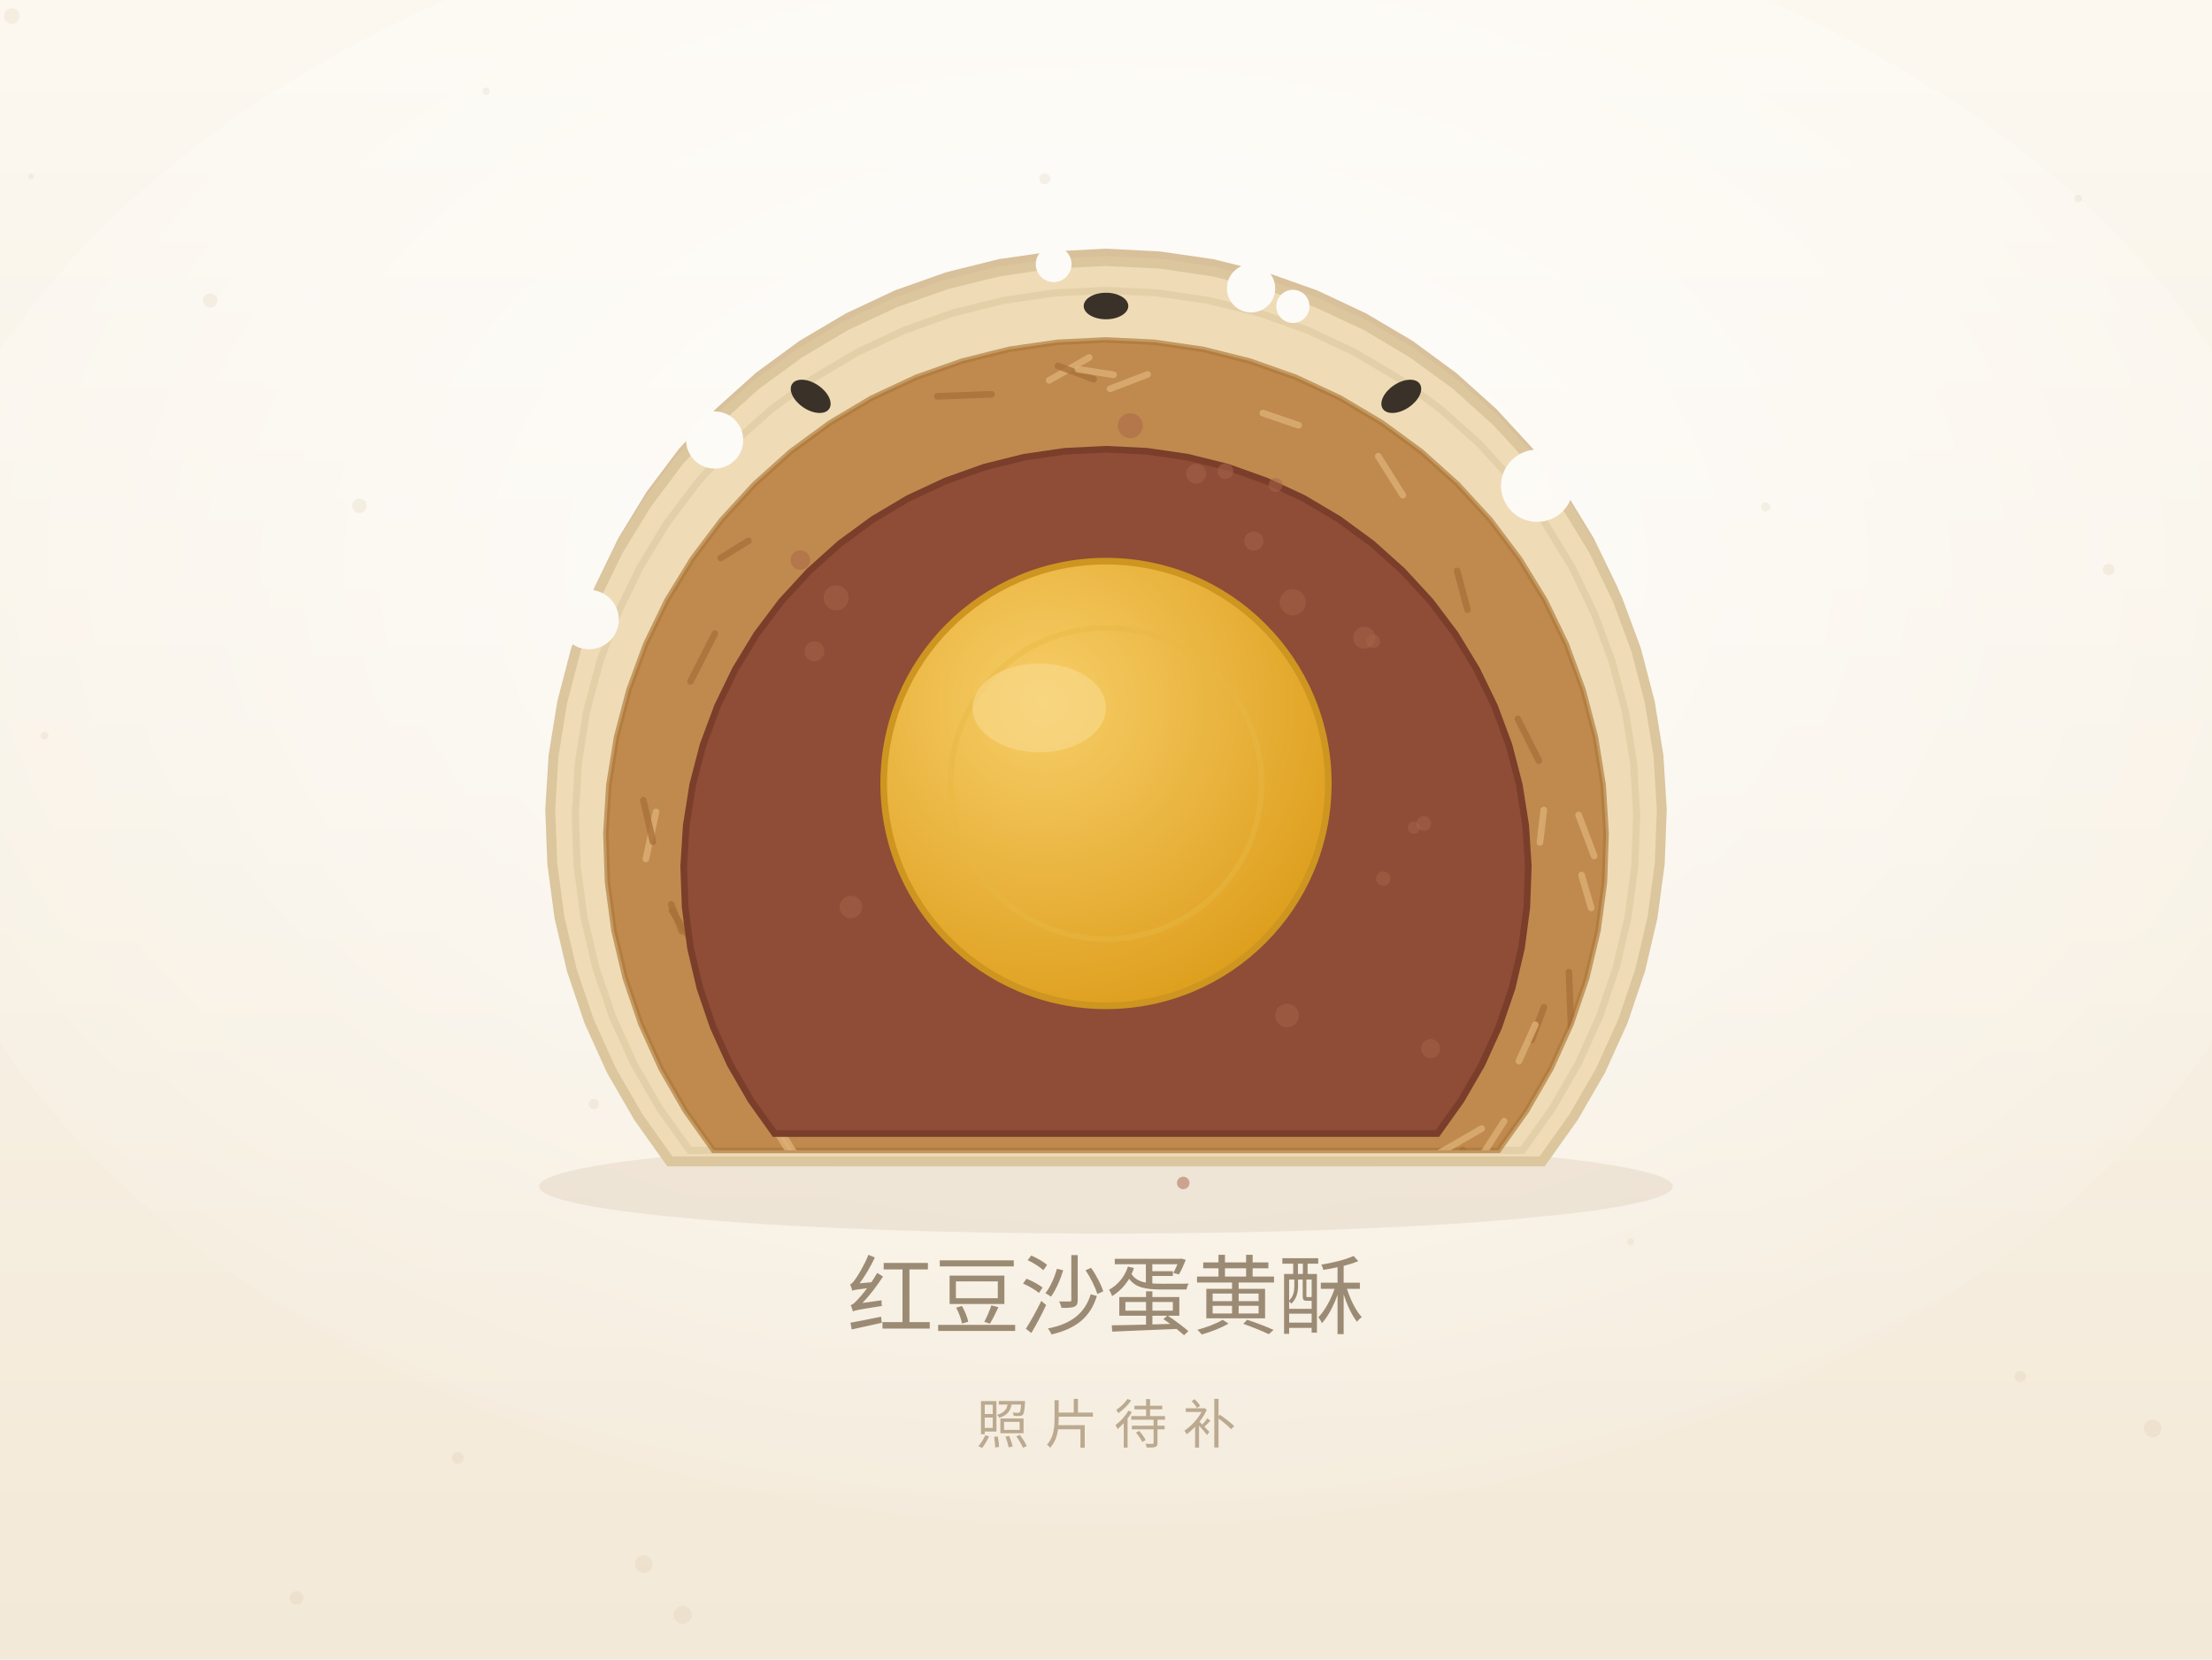
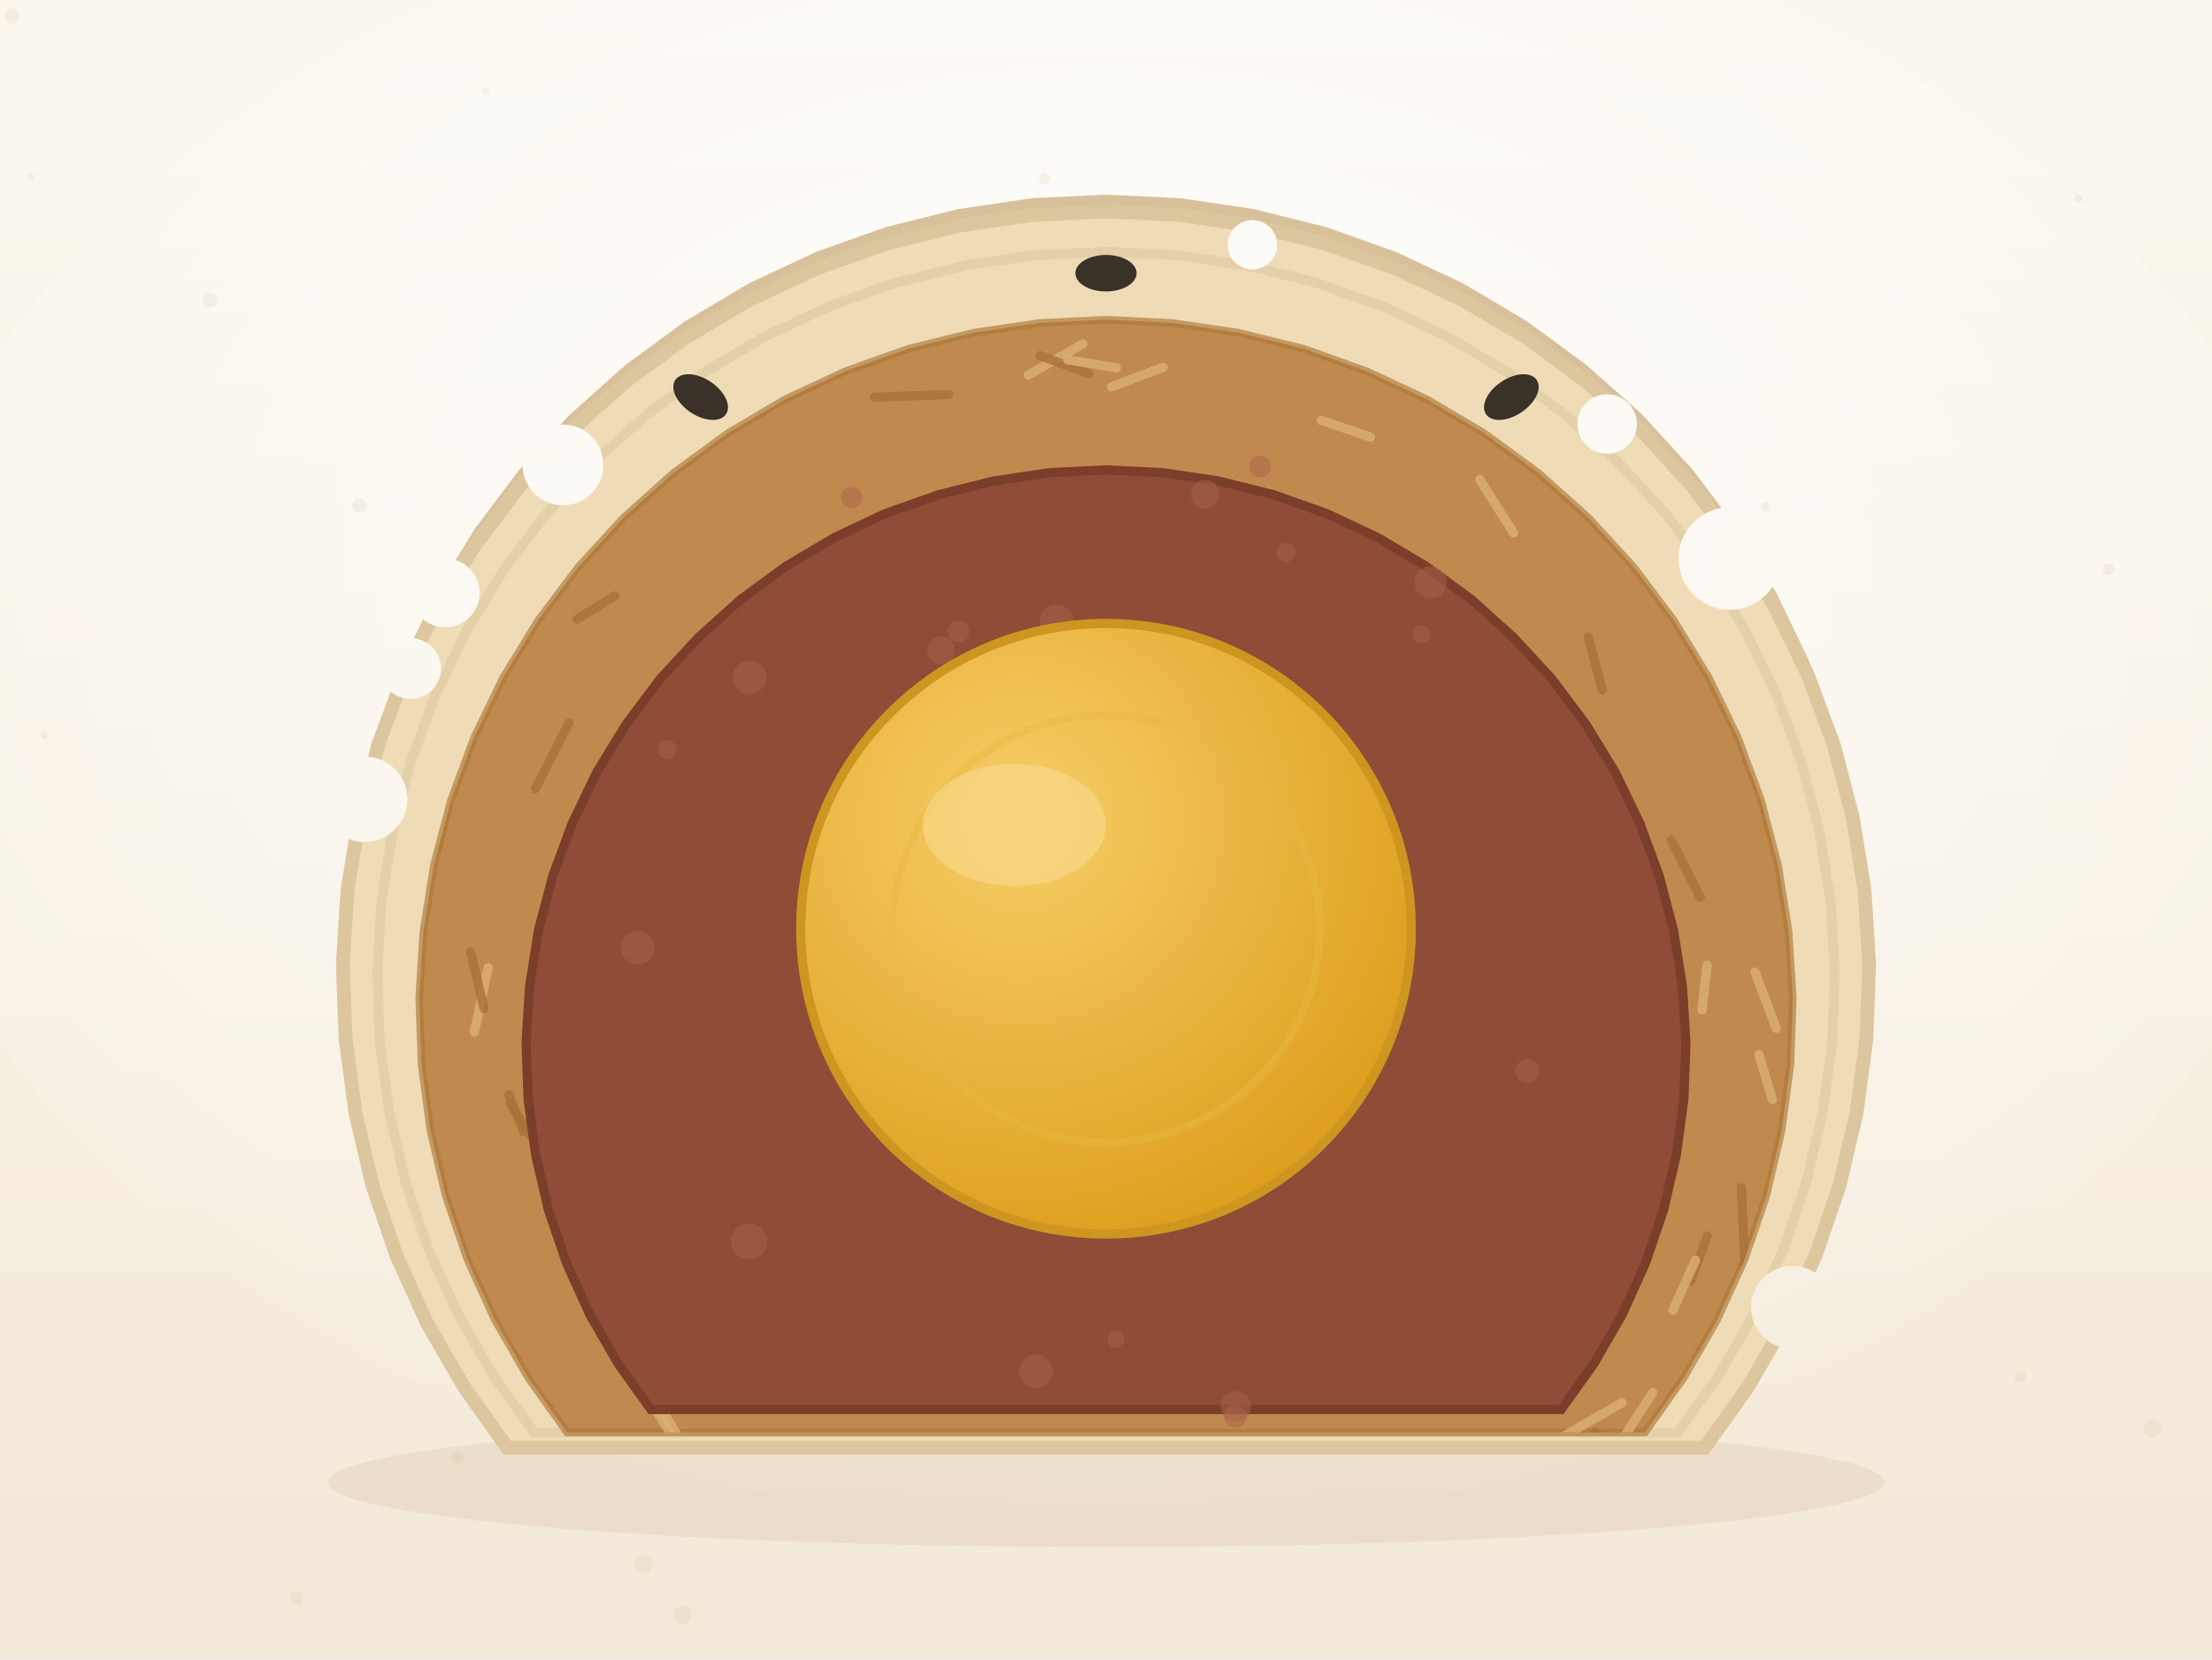
<svg xmlns="http://www.w3.org/2000/svg" viewBox="0 0 1200 900" width="1200" height="900" role="img" aria-label="红豆沙蛋黄酥">
  <defs>
    <linearGradient id="bg" x1="0" y1="0" x2="0" y2="1">
      <stop offset="0" stop-color="#FCF8F0" />
      <stop offset="1" stop-color="#F3E9D8" />
    </linearGradient>
    <radialGradient id="glow" cx="50%" cy="42%" r="62%">
      <stop offset="0" stop-color="#FFFFFF" stop-opacity="0.85" />
      <stop offset="1" stop-color="#FFFFFF" stop-opacity="0" />
    </radialGradient>
    <radialGradient id="yolk" cx="36%" cy="32%" r="72%">
      <stop offset="0" stop-color="#F7CE68" />
      <stop offset="1" stop-color="#DE9F1E" />
    </radialGradient>
    <radialGradient id="wash" cx="40%" cy="34%" r="70%">
      <stop offset="0" stop-color="#E9BE84" stop-opacity="0.95" />
      <stop offset="1" stop-color="#D9A75E" stop-opacity="0.75" />
    </radialGradient>
  </defs>
  <rect width="1200" height="900" fill="url(#bg)" />
  <ellipse cx="600" cy="378" rx="660" ry="450" fill="url(#glow)" />
  <circle cx="1127.4" cy="107.7" r="2.1" fill="#C9B48F" opacity="0.16" />
  <circle cx="349.2" cy="848.4" r="4.8" fill="#C9B48F" opacity="0.16" />
  <circle cx="501.6" cy="312" r="4.3" fill="#C9B48F" opacity="0.16" />
  <circle cx="884.6" cy="673.6" r="1.9" fill="#C9B48F" opacity="0.16" />
  <circle cx="798.2" cy="508" r="2.6" fill="#C9B48F" opacity="0.16" />
  <circle cx="742.2" cy="190.4" r="4.3" fill="#C9B48F" opacity="0.16" />
  <circle cx="16.9" cy="95.7" r="1.6" fill="#C9B48F" opacity="0.16" />
  <circle cx="322.1" cy="598.9" r="2.8" fill="#C9B48F" opacity="0.16" />
  <circle cx="957.8" cy="275" r="2.5" fill="#C9B48F" opacity="0.16" />
  <circle cx="24.2" cy="399" r="2.1" fill="#C9B48F" opacity="0.16" />
  <circle cx="421" cy="446" r="3" fill="#C9B48F" opacity="0.16" />
  <circle cx="248.4" cy="790.9" r="3.2" fill="#C9B48F" opacity="0.16" />
  <circle cx="6.4" cy="8.7" r="4.2" fill="#C9B48F" opacity="0.16" />
  <circle cx="195" cy="274.4" r="3.9" fill="#C9B48F" opacity="0.16" />
  <circle cx="114" cy="163" r="3.9" fill="#C9B48F" opacity="0.16" />
  <circle cx="263.7" cy="49.5" r="2" fill="#C9B48F" opacity="0.16" />
  <circle cx="1143.9" cy="309" r="3.1" fill="#C9B48F" opacity="0.16" />
  <circle cx="854.7" cy="416.4" r="1.9" fill="#C9B48F" opacity="0.16" />
  <circle cx="1096" cy="746.7" r="3.1" fill="#C9B48F" opacity="0.16" />
  <circle cx="1167.8" cy="774.9" r="4.8" fill="#C9B48F" opacity="0.16" />
  <circle cx="370.3" cy="876" r="4.9" fill="#C9B48F" opacity="0.16" />
  <circle cx="403.2" cy="525" r="5" fill="#C9B48F" opacity="0.16" />
  <circle cx="566.8" cy="97" r="3" fill="#C9B48F" opacity="0.16" />
  <circle cx="160.9" cy="866.8" r="3.7" fill="#C9B48F" opacity="0.16" />
  <circle cx="885.5" cy="509.6" r="1.7" fill="#C9B48F" opacity="0.16" />
  <circle cx="840.7" cy="300.3" r="1.9" fill="#C9B48F" opacity="0.16" />
  <g>
    <g>
      <defs>
-         <mask id="nib-600-630-302" maskUnits="userSpaceOnUse" x="177.9" y="-3.1" width="844.2" height="844.2">
-           <rect x="177.9" y="-3.1" width="844.2" height="844.2" fill="#fff" />
-           <circle cx="319.6" cy="336.1" r="16.1" fill="#000" />
-           <circle cx="387.7" cy="238.7" r="15.5" fill="#000" />
-           <circle cx="385.3" cy="235.7" r="12.6" fill="#000" />
-           <circle cx="678.7" cy="156.4" r="13.1" fill="#000" />
-           <circle cx="701.4" cy="166.2" r="9" fill="#000" />
-           <circle cx="833.9" cy="263.5" r="19.6" fill="#000" />
-           <circle cx="571.6" cy="143.3" r="9.7" fill="#000" />
-           <circle cx="319.8" cy="337.6" r="12.3" fill="#000" />
+         <mask id="nib-600-785-414" maskUnits="userSpaceOnUse" x="20.4" y="-84.1" width="1159.2" height="1159.2">
+           <rect x="20.4" y="-84.1" width="1159.2" height="1159.2" fill="#fff" />
+           <circle cx="241.5" cy="321.6" r="18.7" fill="#000" />
+           <circle cx="679.4" cy="132.8" r="13.4" fill="#000" />
+           <circle cx="972.4" cy="709.2" r="22.5" fill="#000" />
+           <circle cx="222.7" cy="362.6" r="16.5" fill="#000" />
+           <circle cx="305.4" cy="252.2" r="21.9" fill="#000" />
+           <circle cx="938.4" cy="303" r="27.8" fill="#000" />
+           <circle cx="197.8" cy="433.6" r="23.2" fill="#000" />
+           <circle cx="871.9" cy="230" r="16.1" fill="#000" />
        </mask>
      </defs>
-       <ellipse cx="600" cy="643.6" rx="307.5" ry="25.6" fill="#B79B73" opacity="0.16" />
-       <g mask="url(#nib-600-630-302)">
-         <path d="M 363.4 623.4 L 346.4 599.5 L 331.7 574.1 L 319.6 547.3 L 310.2 519.5 L 303.5 491 L 299.6 461.9 L 298.5 432.6 L 300.3 403.3 L 305 374.3 L 312.4 345.9 L 322.6 318.4 L 335.4 292 L 350.7 266.9 L 368.3 243.5 L 388.2 221.9 L 410 202.3 L 433.7 184.9 L 458.9 170 L 485.5 157.5 L 513.2 147.7 L 541.7 140.6 L 570.7 136.4 L 600 134.9 L 629.3 136.4 L 658.3 140.6 L 686.8 147.7 L 714.5 157.5 L 741.1 170 L 766.3 184.9 L 790 202.3 L 811.8 221.9 L 831.7 243.5 L 849.3 266.9 L 864.6 292 L 877.4 318.4 L 887.6 345.9 L 895 374.3 L 899.7 403.3 L 901.5 432.6 L 900.4 461.9 L 896.5 491 L 889.8 519.5 L 880.4 547.3 L 868.3 574.1 L 853.6 599.5 L 836.6 623.4 Z" fill="#D8C09A" />
-         <path d="M 363.4 630 L 346.4 606.1 L 331.7 580.7 L 319.6 554 L 310.2 526.2 L 303.5 497.6 L 299.6 468.5 L 298.5 439.2 L 300.3 409.9 L 305 380.9 L 312.4 352.5 L 322.6 325 L 335.4 298.6 L 350.7 273.6 L 368.3 250.1 L 388.2 228.5 L 410 208.9 L 433.7 191.6 L 458.9 176.6 L 485.5 164.2 L 513.2 154.3 L 541.7 147.3 L 570.7 143 L 600 141.6 L 629.3 143 L 658.3 147.3 L 686.8 154.3 L 714.5 164.2 L 741.1 176.6 L 766.3 191.6 L 790 208.9 L 811.8 228.5 L 831.7 250.1 L 849.3 273.6 L 864.6 298.6 L 877.4 325 L 887.6 352.5 L 895 380.9 L 899.7 409.9 L 901.5 439.2 L 900.4 468.5 L 896.5 497.6 L 889.8 526.2 L 880.4 554 L 868.3 580.7 L 853.6 606.1 L 836.6 630 Z" fill="#EFDCB6" stroke="#DCC69E" stroke-width="5.4" />
-         <path d="M 374.1 624 L 357.8 601.2 L 343.8 576.9 L 332.2 551.3 L 323.2 524.8 L 316.8 497.5 L 313.1 469.8 L 312.1 441.8 L 313.8 413.8 L 318.2 386.1 L 325.4 359 L 335.1 332.7 L 347.3 307.5 L 361.9 283.6 L 378.8 261.2 L 397.7 240.5 L 418.6 221.9 L 441.2 205.3 L 465.3 191 L 490.7 179.1 L 517.1 169.7 L 544.3 163 L 572 158.9 L 600 157.5 L 628 158.9 L 655.7 163 L 682.9 169.7 L 709.3 179.1 L 734.7 191 L 758.8 205.3 L 781.4 221.9 L 802.3 240.5 L 821.2 261.2 L 838.1 283.6 L 852.7 307.5 L 864.9 332.7 L 874.6 359 L 881.8 386.1 L 886.2 413.8 L 887.9 441.8 L 886.9 469.8 L 883.2 497.5 L 876.8 524.8 L 867.8 551.3 L 856.2 576.9 L 842.2 601.2 L 825.9 624 Z" fill="none" stroke="#E4D0A8" stroke-width="3.9" />
-         <clipPath id="floss-600-630-302">
-           <path d="M 387.1 624 L 371.8 602.5 L 358.6 579.6 L 347.7 555.5 L 339.2 530.5 L 333.1 504.8 L 329.6 478.6 L 328.7 452.2 L 330.3 425.9 L 334.5 399.8 L 341.2 374.3 L 350.3 349.5 L 361.8 325.7 L 375.6 303.2 L 391.5 282.1 L 409.4 262.6 L 429 245 L 450.3 229.4 L 473 215.9 L 497 204.7 L 521.9 195.9 L 547.5 189.5 L 573.6 185.7 L 600 184.4 L 626.4 185.7 L 652.5 189.5 L 678.1 195.9 L 703 204.7 L 727 215.9 L 749.7 229.4 L 771 245 L 790.6 262.6 L 808.5 282.1 L 824.4 303.2 L 838.2 325.7 L 849.7 349.5 L 858.8 374.3 L 865.5 399.8 L 869.7 425.9 L 871.3 452.2 L 870.4 478.6 L 866.9 504.8 L 860.8 530.5 L 852.3 555.5 L 841.4 579.6 L 828.2 602.5 L 812.9 624 Z" />
+       <ellipse cx="600" cy="804" rx="422.3" ry="35.2" fill="#B79B73" opacity="0.16" />
+       <g mask="url(#nib-600-785-414)">
+         <path d="M 275.2 776.2 L 251.8 743.4 L 231.6 708.5 L 215 671.8 L 202 633.7 L 192.8 594.4 L 187.5 554.5 L 186 514.2 L 188.5 474 L 194.9 434.2 L 205.1 395.2 L 219.1 357.4 L 236.6 321.2 L 257.6 286.8 L 281.9 254.6 L 309.1 224.9 L 339.2 198.1 L 371.7 174.2 L 406.3 153.7 L 442.8 136.6 L 480.8 123.1 L 519.9 113.4 L 559.8 107.5 L 600 105.6 L 640.2 107.5 L 680.1 113.4 L 719.2 123.1 L 757.2 136.6 L 793.7 153.7 L 828.3 174.2 L 860.8 198.1 L 890.9 224.9 L 918.1 254.6 L 942.4 286.8 L 963.4 321.2 L 980.9 357.4 L 994.9 395.2 L 1005.1 434.2 L 1011.5 474 L 1014 514.2 L 1012.5 554.5 L 1007.2 594.4 L 998 633.7 L 985 671.8 L 968.4 708.5 L 948.2 743.4 L 924.8 776.2 Z" fill="#D8C09A" />
+         <path d="M 275.2 785.3 L 251.8 752.5 L 231.6 717.6 L 215 680.9 L 202 642.8 L 192.8 603.5 L 187.5 563.6 L 186 523.3 L 188.5 483.1 L 194.9 443.3 L 205.1 404.4 L 219.1 366.5 L 236.6 330.3 L 257.6 295.9 L 281.9 263.7 L 309.1 234 L 339.2 207.2 L 371.7 183.3 L 406.3 162.8 L 442.8 145.7 L 480.8 132.2 L 519.9 122.5 L 559.8 116.6 L 600 114.7 L 640.2 116.6 L 680.1 122.5 L 719.2 132.2 L 757.2 145.7 L 793.7 162.8 L 828.3 183.3 L 860.8 207.2 L 890.9 234 L 918.1 263.7 L 942.4 295.9 L 963.4 330.3 L 980.9 366.5 L 994.9 404.4 L 1005.1 443.3 L 1011.5 483.1 L 1014 523.3 L 1012.5 563.6 L 1007.2 603.5 L 998 642.8 L 985 680.9 L 968.4 717.6 L 948.2 752.5 L 924.8 785.3 Z" fill="#EFDCB6" stroke="#DCC69E" stroke-width="7.5" />
+         <path d="M 289.8 777.1 L 267.4 745.7 L 248.2 712.4 L 232.3 677.3 L 219.9 640.9 L 211.2 603.4 L 206 565.3 L 204.7 526.8 L 207 488.4 L 213.1 450.4 L 222.9 413.2 L 236.2 377.1 L 253 342.5 L 273 309.6 L 296.2 278.9 L 322.2 250.6 L 350.9 224.9 L 381.9 202.1 L 415 182.5 L 449.9 166.2 L 486.1 153.3 L 523.5 144 L 561.6 138.4 L 600 136.6 L 638.4 138.4 L 676.5 144 L 713.9 153.3 L 750.1 166.2 L 785 182.5 L 818.1 202.1 L 849.1 224.9 L 877.8 250.6 L 903.8 278.9 L 927 309.6 L 947 342.5 L 963.8 377.1 L 977.1 413.2 L 986.9 450.4 L 993 488.4 L 995.3 526.8 L 994 565.3 L 988.8 603.4 L 980.1 640.9 L 967.7 677.3 L 951.8 712.4 L 932.6 745.7 L 910.2 777.1 Z" fill="none" stroke="#E4D0A8" stroke-width="5.4" />
+         <clipPath id="floss-600-785-414">
+           <path d="M 307.7 777.1 L 286.6 747.5 L 268.5 716.1 L 253.5 683.1 L 241.8 648.8 L 233.5 613.4 L 228.7 577.5 L 227.4 541.3 L 229.7 505.1 L 235.4 469.3 L 244.6 434.2 L 257.2 400.1 L 273 367.5 L 291.9 336.6 L 313.7 307.6 L 338.2 280.9 L 365.2 256.7 L 394.5 235.2 L 425.7 216.7 L 458.5 201.4 L 492.7 189.2 L 527.9 180.5 L 563.8 175.2 L 600 173.4 L 636.2 175.2 L 672.1 180.5 L 707.3 189.2 L 741.5 201.4 L 774.3 216.7 L 805.5 235.2 L 834.8 256.7 L 861.8 280.9 L 886.3 307.6 L 908.1 336.6 L 927 367.5 L 942.8 400.1 L 955.4 434.2 L 964.6 469.3 L 970.3 505.1 L 972.6 541.3 L 971.3 577.5 L 966.5 613.4 L 958.2 648.8 L 946.5 683.1 L 931.5 716.1 L 913.4 747.5 L 892.3 777.1 Z" />
        </clipPath>
-         <path d="M 387.1 624 L 371.8 602.5 L 358.6 579.6 L 347.7 555.5 L 339.2 530.5 L 333.1 504.8 L 329.6 478.6 L 328.7 452.2 L 330.3 425.9 L 334.5 399.8 L 341.2 374.3 L 350.3 349.5 L 361.8 325.7 L 375.6 303.2 L 391.5 282.1 L 409.4 262.6 L 429 245 L 450.3 229.4 L 473 215.9 L 497 204.7 L 521.9 195.9 L 547.5 189.5 L 573.6 185.7 L 600 184.4 L 626.4 185.7 L 652.5 189.5 L 678.1 195.9 L 703 204.7 L 727 215.9 L 749.7 229.4 L 771 245 L 790.6 262.6 L 808.5 282.1 L 824.4 303.2 L 838.2 325.7 L 849.7 349.5 L 858.8 374.3 L 865.5 399.8 L 869.7 425.9 L 871.3 452.2 L 870.4 478.6 L 866.9 504.8 L 860.8 530.5 L 852.3 555.5 L 841.4 579.6 L 828.2 602.5 L 812.9 624 Z" fill="#C08A4E" />
-         <path d="M 387.1 624 L 371.8 602.5 L 358.6 579.6 L 347.7 555.5 L 339.2 530.5 L 333.1 504.8 L 329.6 478.6 L 328.7 452.2 L 330.3 425.9 L 334.5 399.8 L 341.2 374.3 L 350.3 349.5 L 361.8 325.7 L 375.6 303.2 L 391.5 282.1 L 409.4 262.6 L 429 245 L 450.3 229.4 L 473 215.9 L 497 204.7 L 521.9 195.9 L 547.5 189.5 L 573.6 185.7 L 600 184.4 L 626.4 185.7 L 652.5 189.5 L 678.1 195.9 L 703 204.7 L 727 215.9 L 749.7 229.4 L 771 245 L 790.6 262.6 L 808.5 282.1 L 824.4 303.2 L 838.2 325.7 L 849.7 349.5 L 858.8 374.3 L 865.5 399.8 L 869.7 425.9 L 871.3 452.2 L 870.4 478.6 L 866.9 504.8 L 860.8 530.5 L 852.3 555.5 L 841.4 579.6 L 828.2 602.5 L 812.9 624 Z" fill="none" stroke="#AC7638" stroke-width="3" opacity="0.65" />
-         <g clip-path="url(#floss-600-630-302)">
-           <line x1="374.6" y1="369.6" x2="387.8" y2="343.7" stroke="#A9713A" stroke-width="3.6" stroke-linecap="round" opacity="0.8" />
-           <line x1="508.5" y1="215" x2="537.9" y2="213.9" stroke="#A9713A" stroke-width="3.6" stroke-linecap="round" opacity="0.8" />
-           <line x1="747.7" y1="247.5" x2="761" y2="268.6" stroke="#DDAF74" stroke-width="3.6" stroke-linecap="round" opacity="0.8" />
-           <line x1="488.3" y1="685.7" x2="466.2" y2="666.7" stroke="#A9713A" stroke-width="3.6" stroke-linecap="round" opacity="0.8" />
-           <line x1="742.8" y1="677.8" x2="720.5" y2="692.3" stroke="#DDAF74" stroke-width="3.6" stroke-linecap="round" opacity="0.8" />
-           <line x1="604" y1="712.2" x2="576.1" y2="721.6" stroke="#DDAF74" stroke-width="3.6" stroke-linecap="round" opacity="0.8" />
-           <line x1="793.5" y1="623.8" x2="784.7" y2="640.7" stroke="#A9713A" stroke-width="3.6" stroke-linecap="round" opacity="0.8" />
-           <line x1="466.2" y1="653.9" x2="449" y2="634.1" stroke="#DDAF74" stroke-width="3.6" stroke-linecap="round" opacity="0.8" />
-           <line x1="569.2" y1="206.3" x2="590.9" y2="193.9" stroke="#DDAF74" stroke-width="3.6" stroke-linecap="round" opacity="0.8" />
-           <line x1="858" y1="474.7" x2="863.2" y2="492.5" stroke="#DDAF74" stroke-width="3.6" stroke-linecap="round" opacity="0.8" />
-           <line x1="478.3" y1="667.8" x2="458.2" y2="645.7" stroke="#A9713A" stroke-width="3.6" stroke-linecap="round" opacity="0.8" />
-           <line x1="430.5" y1="628.5" x2="414.2" y2="602.3" stroke="#DDAF74" stroke-width="3.6" stroke-linecap="round" opacity="0.8" />
-           <line x1="816" y1="608.2" x2="800.3" y2="632.5" stroke="#DDAF74" stroke-width="3.6" stroke-linecap="round" opacity="0.8" />
-           <line x1="659.2" y1="695.8" x2="638.4" y2="697" stroke="#DDAF74" stroke-width="3.6" stroke-linecap="round" opacity="0.8" />
-           <line x1="573.6" y1="697.4" x2="543" y2="699.5" stroke="#DDAF74" stroke-width="3.6" stroke-linecap="round" opacity="0.8" />
-           <line x1="369.9" y1="505.2" x2="364.1" y2="490.5" stroke="#A9713A" stroke-width="3.6" stroke-linecap="round" opacity="0.8" />
-           <line x1="837.6" y1="546.4" x2="831" y2="564" stroke="#A9713A" stroke-width="3.6" stroke-linecap="round" opacity="0.8" />
-           <line x1="350.4" y1="465.9" x2="355.9" y2="440.4" stroke="#DDAF74" stroke-width="3.6" stroke-linecap="round" opacity="0.8" />
-           <line x1="691.9" y1="689.2" x2="675.4" y2="690.5" stroke="#A9713A" stroke-width="3.6" stroke-linecap="round" opacity="0.8" />
-           <line x1="823.4" y1="390" x2="834.8" y2="412.6" stroke="#A9713A" stroke-width="3.6" stroke-linecap="round" opacity="0.8" />
-           <line x1="760" y1="636.7" x2="749" y2="651.3" stroke="#A9713A" stroke-width="3.6" stroke-linecap="round" opacity="0.8" />
-           <line x1="456.3" y1="637.1" x2="442" y2="632.9" stroke="#DDAF74" stroke-width="3.6" stroke-linecap="round" opacity="0.8" />
-           <line x1="856.4" y1="442.1" x2="864.8" y2="464.3" stroke="#DDAF74" stroke-width="3.6" stroke-linecap="round" opacity="0.8" />
-           <line x1="571.2" y1="697.7" x2="547.3" y2="685" stroke="#A9713A" stroke-width="3.6" stroke-linecap="round" opacity="0.8" />
-           <line x1="851.1" y1="527.3" x2="852.3" y2="557.4" stroke="#A9713A" stroke-width="3.6" stroke-linecap="round" opacity="0.8" />
-           <line x1="601" y1="717" x2="586" y2="721.5" stroke="#A9713A" stroke-width="3.6" stroke-linecap="round" opacity="0.8" />
-           <line x1="837.5" y1="439.4" x2="835.4" y2="457" stroke="#DDAF74" stroke-width="3.6" stroke-linecap="round" opacity="0.8" />
-           <line x1="467.1" y1="652.6" x2="439.9" y2="646.7" stroke="#DDAF74" stroke-width="3.6" stroke-linecap="round" opacity="0.8" />
-           <line x1="685.1" y1="224.1" x2="704.5" y2="230.7" stroke="#DDAF74" stroke-width="3.6" stroke-linecap="round" opacity="0.8" />
-           <line x1="436.4" y1="634.5" x2="421.8" y2="610.6" stroke="#DDAF74" stroke-width="3.6" stroke-linecap="round" opacity="0.8" />
-           <line x1="474" y1="663" x2="458.5" y2="640.3" stroke="#DDAF74" stroke-width="3.6" stroke-linecap="round" opacity="0.8" />
-           <line x1="602.2" y1="210.9" x2="622.6" y2="203.1" stroke="#DDAF74" stroke-width="3.6" stroke-linecap="round" opacity="0.8" />
-           <line x1="354.2" y1="456.6" x2="349" y2="434.1" stroke="#A9713A" stroke-width="3.6" stroke-linecap="round" opacity="0.8" />
-           <line x1="803.8" y1="612.2" x2="777.3" y2="627.5" stroke="#DDAF74" stroke-width="3.6" stroke-linecap="round" opacity="0.8" />
-           <line x1="717" y1="657.8" x2="703.5" y2="673.9" stroke="#A9713A" stroke-width="3.6" stroke-linecap="round" opacity="0.8" />
-           <line x1="376.8" y1="512.9" x2="364.5" y2="494" stroke="#A9713A" stroke-width="3.6" stroke-linecap="round" opacity="0.8" />
-           <line x1="573.9" y1="198.5" x2="593.3" y2="205.7" stroke="#A9713A" stroke-width="3.6" stroke-linecap="round" opacity="0.8" />
-           <line x1="765.4" y1="643.9" x2="749" y2="655.1" stroke="#A9713A" stroke-width="3.6" stroke-linecap="round" opacity="0.8" />
-           <line x1="464.8" y1="687.5" x2="441.2" y2="672.1" stroke="#DDAF74" stroke-width="3.6" stroke-linecap="round" opacity="0.8" />
-           <line x1="519.4" y1="688.6" x2="502.4" y2="685.8" stroke="#DDAF74" stroke-width="3.6" stroke-linecap="round" opacity="0.8" />
-           <line x1="584.8" y1="200.3" x2="604.1" y2="203.3" stroke="#DDAF74" stroke-width="3.6" stroke-linecap="round" opacity="0.8" />
-           <line x1="665.4" y1="696.2" x2="642.6" y2="700.8" stroke="#DDAF74" stroke-width="3.6" stroke-linecap="round" opacity="0.8" />
-           <line x1="790.5" y1="309.7" x2="796.1" y2="330.7" stroke="#A9713A" stroke-width="3.6" stroke-linecap="round" opacity="0.8" />
-           <line x1="832.9" y1="555.9" x2="824" y2="575.6" stroke="#DDAF74" stroke-width="3.6" stroke-linecap="round" opacity="0.8" />
-           <line x1="731.2" y1="663.5" x2="711.2" y2="682" stroke="#A9713A" stroke-width="3.6" stroke-linecap="round" opacity="0.8" />
-           <line x1="391" y1="302.7" x2="406" y2="293.4" stroke="#A9713A" stroke-width="3.6" stroke-linecap="round" opacity="0.8" />
+         <path d="M 307.7 777.1 L 286.6 747.5 L 268.5 716.1 L 253.5 683.1 L 241.8 648.8 L 233.5 613.4 L 228.7 577.5 L 227.4 541.3 L 229.7 505.1 L 235.4 469.3 L 244.6 434.2 L 257.2 400.1 L 273 367.5 L 291.9 336.6 L 313.7 307.6 L 338.2 280.9 L 365.2 256.7 L 394.5 235.2 L 425.7 216.7 L 458.5 201.4 L 492.7 189.2 L 527.9 180.5 L 563.8 175.2 L 600 173.4 L 636.2 175.2 L 672.1 180.5 L 707.3 189.2 L 741.5 201.4 L 774.3 216.7 L 805.5 235.2 L 834.8 256.7 L 861.8 280.9 L 886.3 307.6 L 908.1 336.6 L 927 367.5 L 942.8 400.1 L 955.4 434.2 L 964.6 469.3 L 970.3 505.1 L 972.6 541.3 L 971.3 577.5 L 966.5 613.4 L 958.2 648.8 L 946.5 683.1 L 931.5 716.1 L 913.4 747.5 L 892.3 777.1 Z" fill="#C08A4E" />
+         <path d="M 307.7 777.1 L 286.6 747.5 L 268.5 716.1 L 253.5 683.1 L 241.8 648.8 L 233.5 613.4 L 228.7 577.5 L 227.4 541.3 L 229.7 505.1 L 235.4 469.3 L 244.6 434.2 L 257.2 400.1 L 273 367.5 L 291.9 336.6 L 313.7 307.6 L 338.2 280.9 L 365.2 256.7 L 394.5 235.2 L 425.7 216.7 L 458.5 201.4 L 492.7 189.2 L 527.9 180.5 L 563.8 175.2 L 600 173.4 L 636.2 175.2 L 672.1 180.5 L 707.3 189.2 L 741.5 201.4 L 774.3 216.7 L 805.5 235.2 L 834.8 256.7 L 861.8 280.9 L 886.3 307.6 L 908.1 336.6 L 927 367.5 L 942.8 400.1 L 955.4 434.2 L 964.6 469.3 L 970.3 505.1 L 972.6 541.3 L 971.3 577.5 L 966.5 613.4 L 958.2 648.8 L 946.5 683.1 L 931.5 716.1 L 913.4 747.5 L 892.3 777.1 Z" fill="none" stroke="#AC7638" stroke-width="4.1" opacity="0.65" />
+         <g clip-path="url(#floss-600-785-414)">
+           <line x1="290.5" y1="427.8" x2="308.7" y2="392.2" stroke="#A9713A" stroke-width="5" stroke-linecap="round" opacity="0.8" />
+           <line x1="474.3" y1="215.5" x2="514.7" y2="214" stroke="#A9713A" stroke-width="5" stroke-linecap="round" opacity="0.8" />
+           <line x1="802.8" y1="260.2" x2="821.1" y2="289.1" stroke="#DDAF74" stroke-width="5" stroke-linecap="round" opacity="0.8" />
+           <line x1="446.6" y1="861.8" x2="416.2" y2="835.8" stroke="#A9713A" stroke-width="5" stroke-linecap="round" opacity="0.8" />
+           <line x1="796.1" y1="850.9" x2="765.5" y2="870.9" stroke="#DDAF74" stroke-width="5" stroke-linecap="round" opacity="0.8" />
+           <line x1="605.5" y1="898.2" x2="567.2" y2="911.1" stroke="#DDAF74" stroke-width="5" stroke-linecap="round" opacity="0.8" />
+           <line x1="865.7" y1="776.8" x2="853.7" y2="800" stroke="#A9713A" stroke-width="5" stroke-linecap="round" opacity="0.8" />
+           <line x1="416.2" y1="818.2" x2="392.7" y2="790.9" stroke="#DDAF74" stroke-width="5" stroke-linecap="round" opacity="0.8" />
+           <line x1="557.8" y1="203.5" x2="587.4" y2="186.5" stroke="#DDAF74" stroke-width="5" stroke-linecap="round" opacity="0.8" />
+           <line x1="954.2" y1="572.1" x2="961.5" y2="596.5" stroke="#DDAF74" stroke-width="5" stroke-linecap="round" opacity="0.8" />
+           <line x1="432.9" y1="837.3" x2="405.3" y2="806.9" stroke="#A9713A" stroke-width="5" stroke-linecap="round" opacity="0.8" />
+           <line x1="367.3" y1="783.2" x2="344.8" y2="747.3" stroke="#DDAF74" stroke-width="5" stroke-linecap="round" opacity="0.8" />
+           <line x1="896.6" y1="755.4" x2="875" y2="788.8" stroke="#DDAF74" stroke-width="5" stroke-linecap="round" opacity="0.8" />
+           <line x1="681.3" y1="875.7" x2="652.7" y2="877.3" stroke="#DDAF74" stroke-width="5" stroke-linecap="round" opacity="0.8" />
+           <line x1="563.8" y1="877.9" x2="521.7" y2="880.7" stroke="#DDAF74" stroke-width="5" stroke-linecap="round" opacity="0.8" />
+           <line x1="284" y1="613.9" x2="276" y2="593.8" stroke="#A9713A" stroke-width="5" stroke-linecap="round" opacity="0.8" />
+           <line x1="926.2" y1="670.5" x2="917.2" y2="694.8" stroke="#A9713A" stroke-width="5" stroke-linecap="round" opacity="0.8" />
+           <line x1="257.3" y1="559.9" x2="264.8" y2="525" stroke="#DDAF74" stroke-width="5" stroke-linecap="round" opacity="0.8" />
+           <line x1="726.2" y1="866.7" x2="703.5" y2="868.3" stroke="#A9713A" stroke-width="5" stroke-linecap="round" opacity="0.8" />
+           <line x1="906.7" y1="455.8" x2="922.4" y2="486.9" stroke="#A9713A" stroke-width="5" stroke-linecap="round" opacity="0.8" />
+           <line x1="819.6" y1="794.5" x2="804.6" y2="814.6" stroke="#A9713A" stroke-width="5" stroke-linecap="round" opacity="0.8" />
+           <line x1="402.6" y1="795.1" x2="383" y2="789.4" stroke="#DDAF74" stroke-width="5" stroke-linecap="round" opacity="0.8" />
+           <line x1="952.1" y1="527.3" x2="963.6" y2="557.8" stroke="#DDAF74" stroke-width="5" stroke-linecap="round" opacity="0.8" />
+           <line x1="560.4" y1="878.3" x2="527.6" y2="860.9" stroke="#A9713A" stroke-width="5" stroke-linecap="round" opacity="0.8" />
+           <line x1="944.7" y1="644.3" x2="946.5" y2="685.7" stroke="#A9713A" stroke-width="5" stroke-linecap="round" opacity="0.8" />
+           <line x1="601.4" y1="904.8" x2="580.8" y2="911" stroke="#A9713A" stroke-width="5" stroke-linecap="round" opacity="0.8" />
+           <line x1="926.1" y1="523.6" x2="923.3" y2="547.8" stroke="#DDAF74" stroke-width="5" stroke-linecap="round" opacity="0.8" />
+           <line x1="417.5" y1="816.4" x2="380.1" y2="808.3" stroke="#DDAF74" stroke-width="5" stroke-linecap="round" opacity="0.8" />
+           <line x1="716.8" y1="228" x2="743.5" y2="237.1" stroke="#DDAF74" stroke-width="5" stroke-linecap="round" opacity="0.8" />
+           <line x1="375.3" y1="791.5" x2="355.4" y2="758.6" stroke="#DDAF74" stroke-width="5" stroke-linecap="round" opacity="0.8" />
+           <line x1="427" y1="830.7" x2="405.8" y2="799.4" stroke="#DDAF74" stroke-width="5" stroke-linecap="round" opacity="0.8" />
+           <line x1="603" y1="209.9" x2="631" y2="199.2" stroke="#DDAF74" stroke-width="5" stroke-linecap="round" opacity="0.8" />
+           <line x1="262.6" y1="547.2" x2="255.3" y2="516.4" stroke="#A9713A" stroke-width="5" stroke-linecap="round" opacity="0.8" />
+           <line x1="879.9" y1="760.9" x2="843.5" y2="781.9" stroke="#DDAF74" stroke-width="5" stroke-linecap="round" opacity="0.8" />
+           <line x1="760.7" y1="823.5" x2="742.1" y2="845.6" stroke="#A9713A" stroke-width="5" stroke-linecap="round" opacity="0.8" />
+           <line x1="293.6" y1="624.6" x2="276.6" y2="598.6" stroke="#A9713A" stroke-width="5" stroke-linecap="round" opacity="0.8" />
+           <line x1="564.2" y1="192.9" x2="590.8" y2="202.7" stroke="#A9713A" stroke-width="5" stroke-linecap="round" opacity="0.8" />
+           <line x1="827.1" y1="804.5" x2="804.6" y2="819.8" stroke="#A9713A" stroke-width="5" stroke-linecap="round" opacity="0.8" />
+           <line x1="414.3" y1="864.4" x2="381.9" y2="843.1" stroke="#DDAF74" stroke-width="5" stroke-linecap="round" opacity="0.8" />
+           <line x1="489.3" y1="865.9" x2="466" y2="862" stroke="#DDAF74" stroke-width="5" stroke-linecap="round" opacity="0.8" />
+           <line x1="579.2" y1="195.2" x2="605.6" y2="199.5" stroke="#DDAF74" stroke-width="5" stroke-linecap="round" opacity="0.8" />
+           <line x1="689.8" y1="876.2" x2="658.5" y2="882.5" stroke="#DDAF74" stroke-width="5" stroke-linecap="round" opacity="0.8" />
+           <line x1="861.6" y1="345.6" x2="869.3" y2="374.3" stroke="#A9713A" stroke-width="5" stroke-linecap="round" opacity="0.8" />
+           <line x1="919.8" y1="683.6" x2="907.6" y2="710.7" stroke="#DDAF74" stroke-width="5" stroke-linecap="round" opacity="0.8" />
+           <line x1="780.1" y1="831.3" x2="752.7" y2="856.7" stroke="#A9713A" stroke-width="5" stroke-linecap="round" opacity="0.8" />
+           <line x1="313.1" y1="335.9" x2="333.6" y2="323.2" stroke="#A9713A" stroke-width="5" stroke-linecap="round" opacity="0.8" />
        </g>
-         <path d="M 420.2 614.9 L 407.3 596.8 L 396.1 577.4 L 386.9 557.1 L 379.7 536 L 374.6 514.3 L 371.7 492.2 L 370.9 469.9 L 372.3 447.7 L 375.8 425.6 L 381.4 404.1 L 389.2 383.1 L 398.9 363.1 L 410.5 344 L 423.9 326.2 L 439 309.8 L 455.6 294.9 L 473.6 281.7 L 492.8 270.3 L 513 260.9 L 534 253.4 L 555.7 248 L 577.7 244.8 L 600 243.7 L 622.3 244.8 L 644.3 248 L 666 253.4 L 687 260.9 L 707.2 270.3 L 726.4 281.7 L 744.4 294.9 L 761 309.8 L 776.1 326.2 L 789.5 344 L 801.1 363.1 L 810.8 383.1 L 818.6 404.1 L 824.2 425.6 L 827.7 447.7 L 829.1 469.9 L 828.3 492.2 L 825.4 514.3 L 820.3 536 L 813.1 557.1 L 803.9 577.4 L 792.7 596.8 L 779.8 614.9 Z" fill="#8F4C36" stroke="#7A3E2B" stroke-width="3.6" />
-         <circle cx="698.2" cy="550.9" r="6.4" fill="#A8634A" opacity="0.5" />
-         <circle cx="767" cy="449" r="3.3" fill="#A8634A" opacity="0.5" />
-         <circle cx="776.1" cy="568.8" r="5.2" fill="#A8634A" opacity="0.5" />
-         <circle cx="680.2" cy="293.5" r="5.2" fill="#A8634A" opacity="0.5" />
-         <circle cx="434.2" cy="303.8" r="5.3" fill="#A8634A" opacity="0.5" />
-         <circle cx="701.3" cy="326.7" r="7.1" fill="#A8634A" opacity="0.5" />
-         <circle cx="772.4" cy="446.7" r="4" fill="#A8634A" opacity="0.5" />
-         <circle cx="461.6" cy="492" r="6.1" fill="#A8634A" opacity="0.5" />
-         <circle cx="453.6" cy="324.3" r="6.8" fill="#A8634A" opacity="0.5" />
-         <circle cx="745" cy="347.9" r="3.7" fill="#A8634A" opacity="0.5" />
-         <circle cx="613.2" cy="230.9" r="6.8" fill="#A8634A" opacity="0.5" />
-         <circle cx="441.8" cy="353.3" r="5.4" fill="#A8634A" opacity="0.5" />
-         <circle cx="648.9" cy="257" r="5.4" fill="#A8634A" opacity="0.5" />
-         <circle cx="664.8" cy="255.6" r="4.3" fill="#A8634A" opacity="0.5" />
-         <circle cx="750.4" cy="476.6" r="3.9" fill="#A8634A" opacity="0.5" />
-         <circle cx="740.1" cy="345.9" r="6" fill="#A8634A" opacity="0.5" />
-         <circle cx="692" cy="263.1" r="3.8" fill="#A8634A" opacity="0.5" />
-         <circle cx="641.9" cy="641.7" r="3.4" fill="#A8634A" opacity="0.5" />
-         <circle cx="600" cy="425" r="120.6" fill="url(#yolk)" stroke="#CE9520" stroke-width="3.6" />
-         <circle cx="600" cy="425" r="84.4" fill="none" stroke="#E7B843" stroke-width="3" opacity="0.45" />
-         <ellipse cx="563.8" cy="384" rx="36.2" ry="24.1" fill="#F8DA8E" opacity="0.6" />
-         <ellipse cx="760.2" cy="215" rx="12.1" ry="7.2" transform="rotate(-34 760.2 215)" fill="#3A3128" />
-         <ellipse cx="600" cy="166" rx="12.1" ry="7.2" transform="rotate(0 600 166)" fill="#3A3128" />
-         <ellipse cx="439.8" cy="215" rx="12.1" ry="7.2" transform="rotate(34 439.8 215)" fill="#3A3128" />
+         <path d="M 353.1 764.6 L 335.3 739.7 L 320 713.2 L 307.4 685.3 L 297.5 656.3 L 290.6 626.5 L 286.5 596.1 L 285.4 565.5 L 287.3 535 L 292.1 504.7 L 299.9 475.1 L 310.5 446.4 L 323.8 418.8 L 339.8 392.7 L 358.2 368.2 L 379 345.7 L 401.8 325.2 L 426.5 307.1 L 452.8 291.5 L 480.5 278.5 L 509.4 268.3 L 539.1 260.9 L 569.4 256.4 L 600 254.9 L 630.6 256.4 L 660.9 260.9 L 690.6 268.3 L 719.5 278.5 L 747.2 291.5 L 773.5 307.1 L 798.2 325.2 L 821 345.7 L 841.8 368.2 L 860.2 392.7 L 876.2 418.8 L 889.5 446.4 L 900.1 475.1 L 907.9 504.7 L 912.7 535 L 914.6 565.5 L 913.5 596.1 L 909.4 626.5 L 902.5 656.3 L 892.6 685.3 L 880 713.2 L 864.7 739.7 L 846.9 764.6 Z" fill="#8F4C36" stroke="#7A3E2B" stroke-width="5" />
+         <circle cx="771.1" cy="344.1" r="4.9" fill="#A8634A" opacity="0.5" />
+         <circle cx="670.4" cy="763" r="8.3" fill="#A8634A" opacity="0.5" />
+         <circle cx="828.6" cy="581" r="6.5" fill="#A8634A" opacity="0.5" />
+         <circle cx="653.8" cy="268.2" r="7.8" fill="#A8634A" opacity="0.5" />
+         <circle cx="776.2" cy="315.9" r="8.7" fill="#A8634A" opacity="0.5" />
+         <circle cx="520" cy="342.6" r="5.9" fill="#A8634A" opacity="0.5" />
+         <circle cx="510.5" cy="352.8" r="7.6" fill="#A8634A" opacity="0.5" />
+         <circle cx="605.3" cy="726.5" r="4.6" fill="#A8634A" opacity="0.5" />
+         <circle cx="697.7" cy="299.6" r="5.2" fill="#A8634A" opacity="0.5" />
+         <circle cx="683.6" cy="253.1" r="5.9" fill="#A8634A" opacity="0.5" />
+         <circle cx="406.6" cy="367.4" r="9.1" fill="#A8634A" opacity="0.5" />
+         <circle cx="462" cy="269.9" r="5.8" fill="#A8634A" opacity="0.5" />
+         <circle cx="406.4" cy="673.4" r="9.8" fill="#A8634A" opacity="0.5" />
+         <circle cx="670.2" cy="768.4" r="6.2" fill="#A8634A" opacity="0.5" />
+         <circle cx="345.9" cy="514.1" r="9.1" fill="#A8634A" opacity="0.5" />
+         <circle cx="573.3" cy="337.2" r="9.3" fill="#A8634A" opacity="0.5" />
+         <circle cx="562" cy="743.9" r="9.1" fill="#A8634A" opacity="0.5" />
+         <circle cx="362" cy="406.7" r="5.1" fill="#A8634A" opacity="0.5" />
+         <circle cx="600" cy="503.8" r="165.6" fill="url(#yolk)" stroke="#CE9520" stroke-width="5" />
+         <circle cx="600" cy="503.8" r="115.9" fill="none" stroke="#E7B843" stroke-width="4.1" opacity="0.45" />
+         <ellipse cx="550.3" cy="447.5" rx="49.7" ry="33.1" fill="#F8DA8E" opacity="0.6" />
+         <ellipse cx="819.9" cy="215.4" rx="16.6" ry="9.9" transform="rotate(-34 819.9 215.4)" fill="#3A3128" />
+         <ellipse cx="600" cy="148.2" rx="16.6" ry="9.9" transform="rotate(0 600 148.2)" fill="#3A3128" />
+         <ellipse cx="380.1" cy="215.4" rx="16.6" ry="9.9" transform="rotate(34 380.1 215.4)" fill="#3A3128" />
      </g>
    </g>
  </g>
-   <text x="600" y="720" text-anchor="middle" font-family="'Songti SC','Source Han Serif SC','Noto Serif SC',Georgia,serif" font-size="46.8" fill="#9C8B74">红豆沙蛋黄酥</text>
-   <text x="600" y="783" text-anchor="middle" font-family="'PingFang SC','Hiragino Sans GB','Microsoft YaHei','Noto Sans SC',sans-serif" font-size="28.8" letter-spacing="8.6" fill="#BBAA90">照片待补</text>
</svg>
